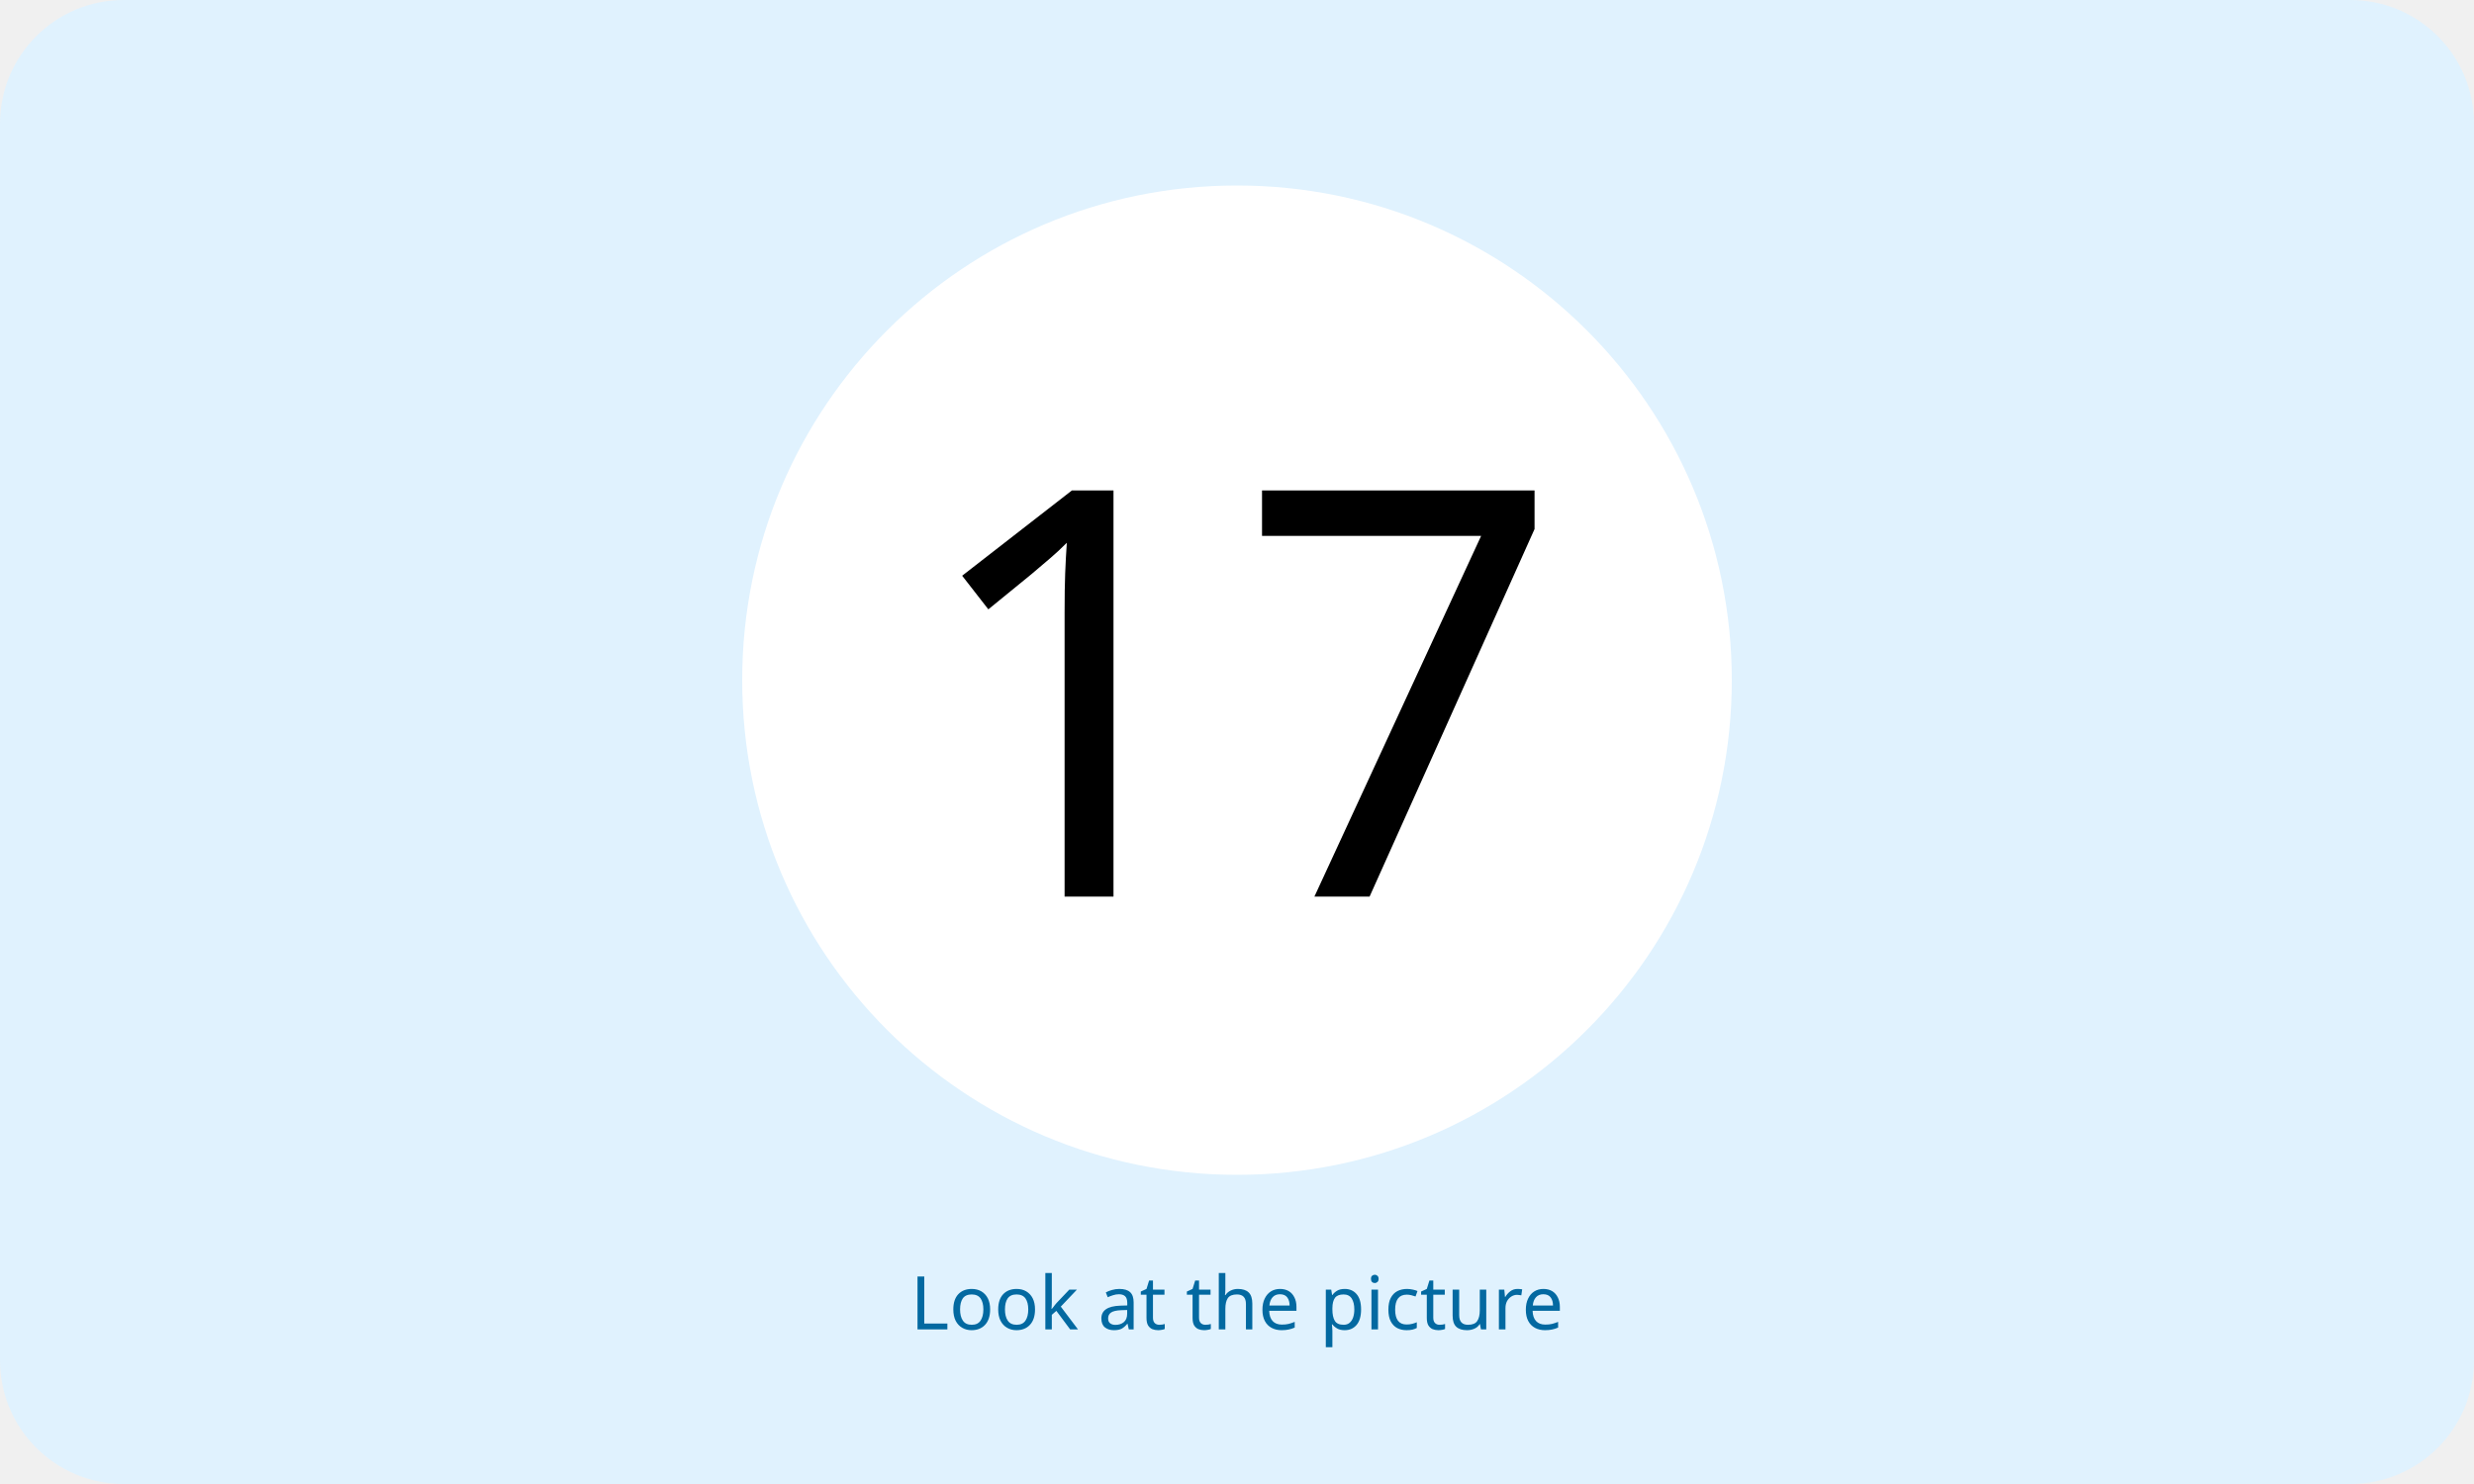
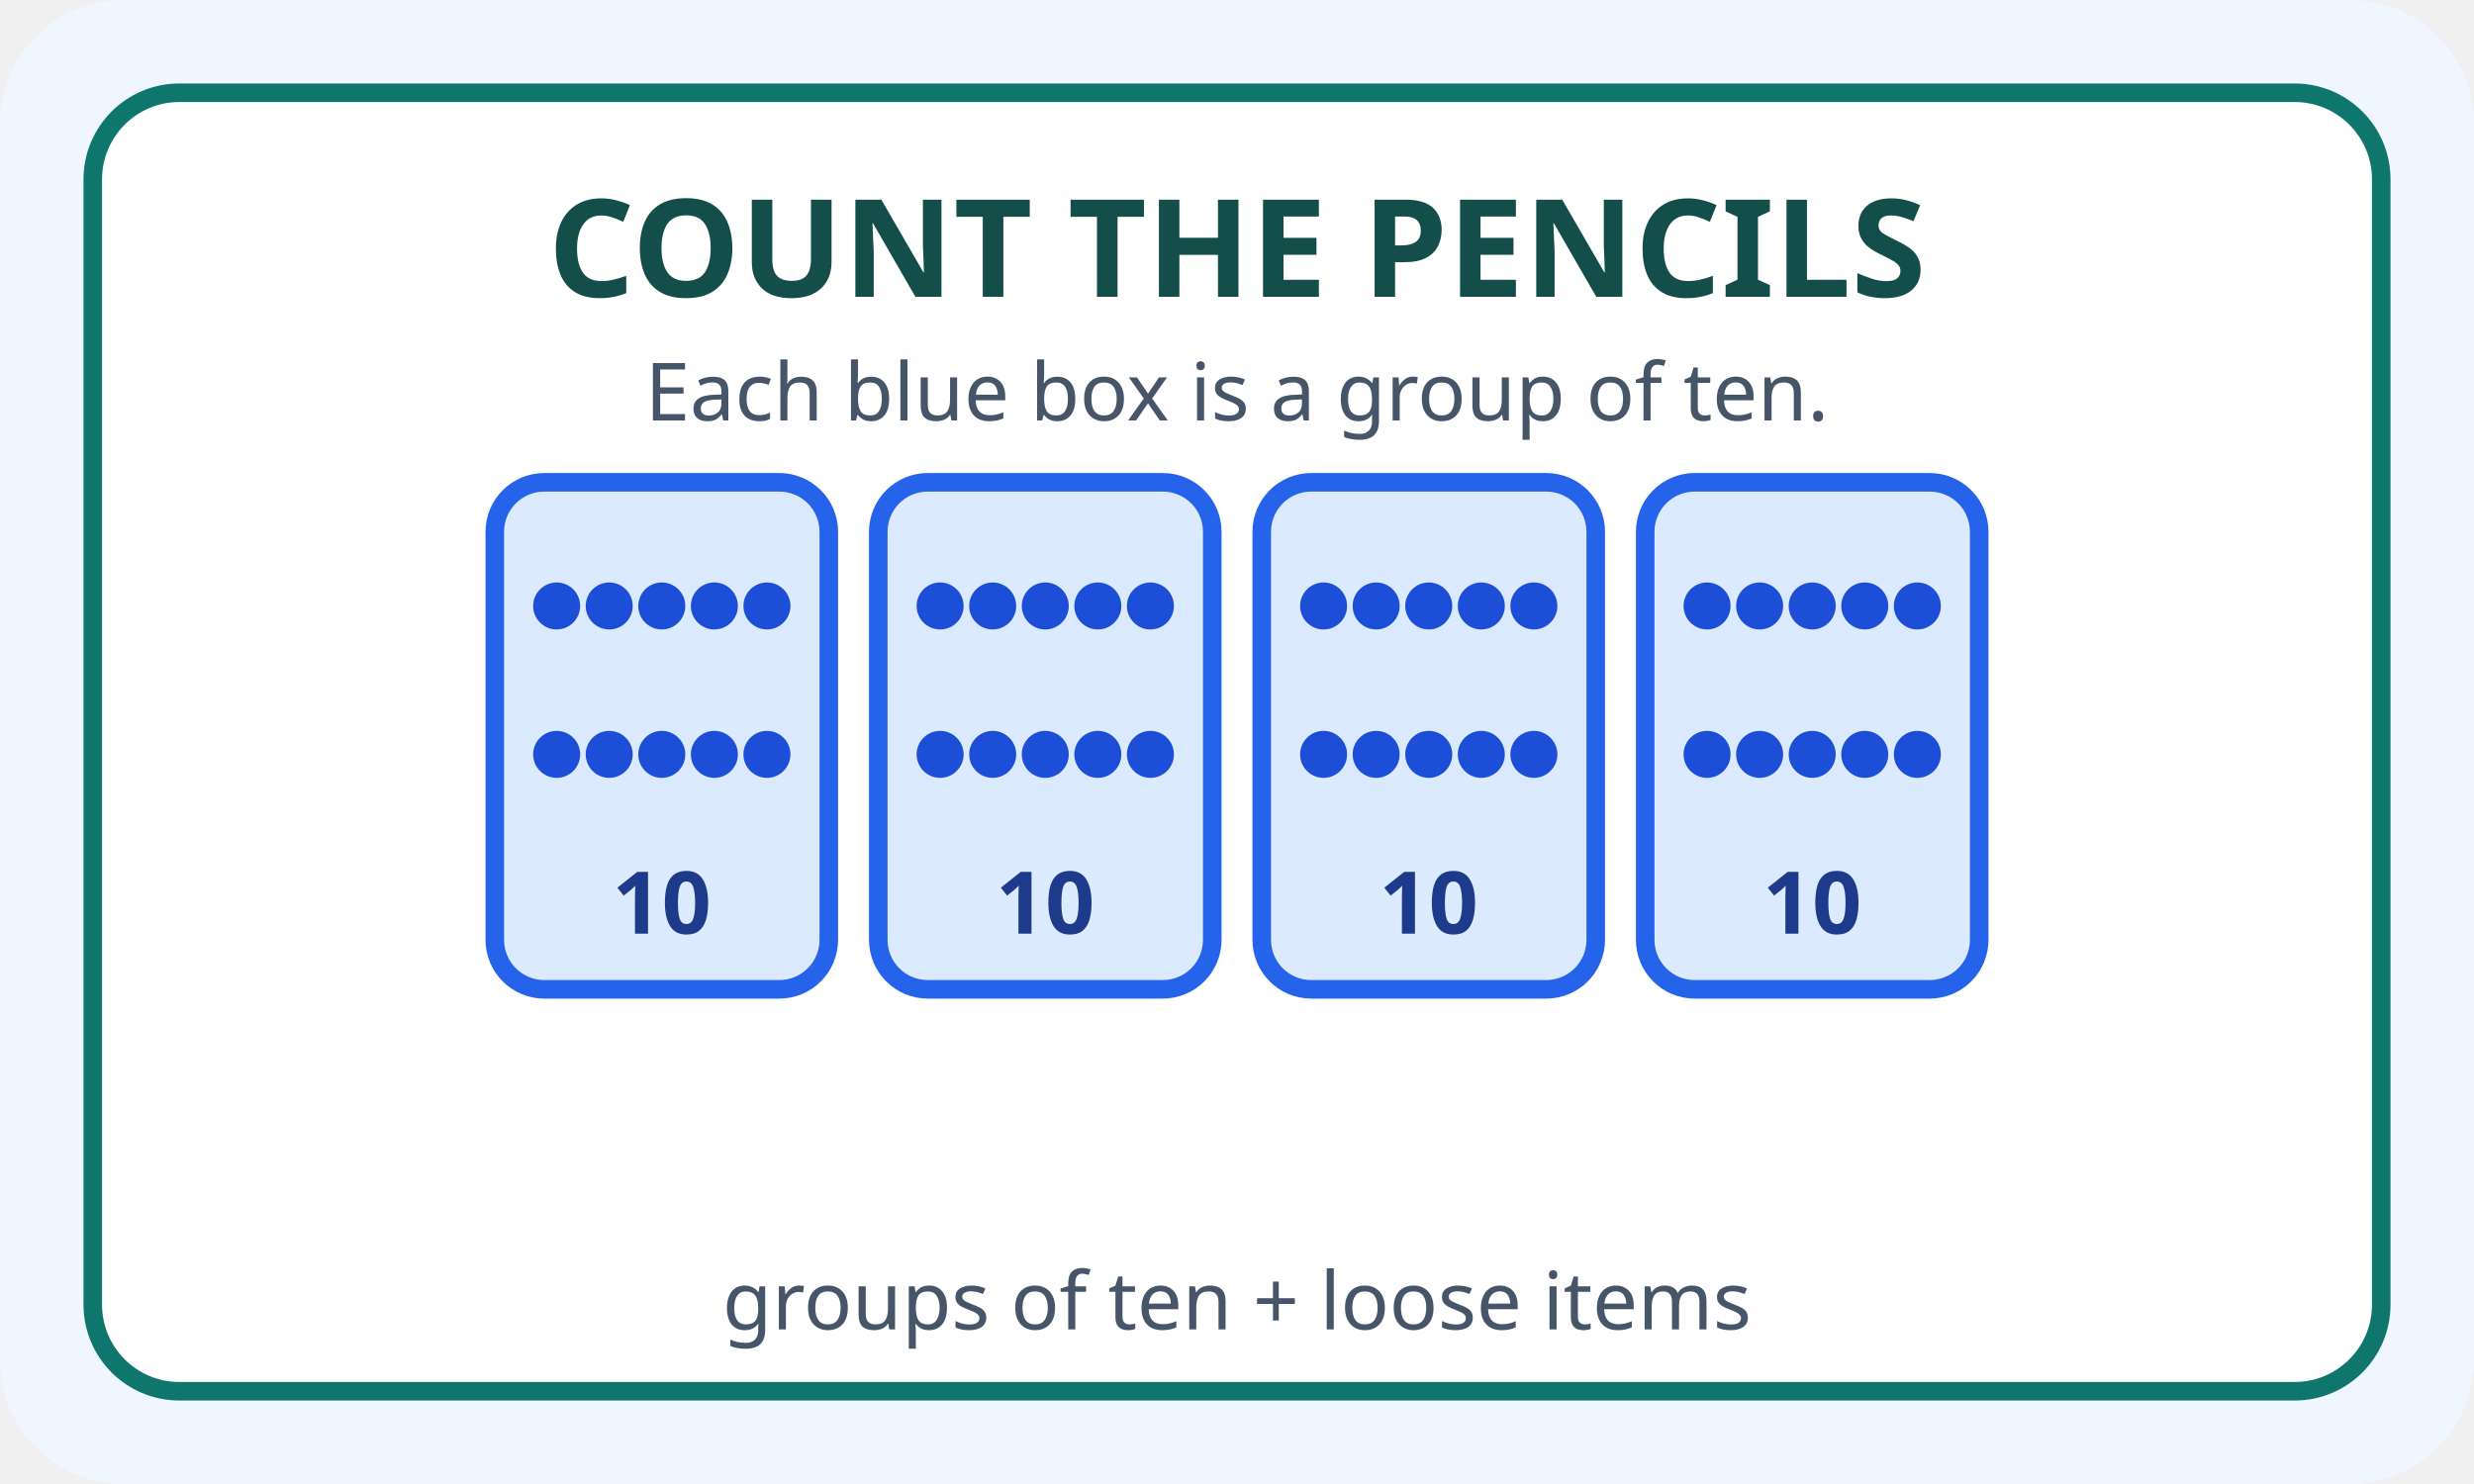
- <svg xmlns="http://www.w3.org/2000/svg" viewBox="0 0 400 240">
-   <rect width="400" height="240" rx="20" fill="#e0f2fe" />
-   <circle cx="200" cy="110" r="80" fill="white" />
-   <text x="200" y="145" font-size="92" text-anchor="middle" font-family="sans-serif">17</text>
-   <text x="200" y="215" text-anchor="middle" font-family="sans-serif" fill="#0369a1">Look at the picture</text>
+ <svg xmlns="http://www.w3.org/2000/svg" viewBox="0 0 400 240" role="img" aria-labelledby="title desc">
+   <rect width="400" height="240" rx="20" fill="#eff6ff" />
+   <rect x="15" y="15" width="370" height="210" rx="14" fill="#fff" stroke="#0f766e" stroke-width="3" />
+   <text x="200" y="48" text-anchor="middle" font-family="sans-serif" font-size="22" font-weight="bold" fill="#134e4a">COUNT THE PENCILS</text>
+   <text x="200" y="68" text-anchor="middle" font-family="sans-serif" font-size="13" fill="#475569">Each blue box is a group of ten.</text>
+   <rect x="80" y="78" width="54" height="82" rx="8" fill="#dbeafe" stroke="#2563eb" stroke-width="3" />
+   <circle cx="90" cy="98" r="3.8" fill="#1d4ed8" />
+   <circle cx="98.5" cy="98" r="3.8" fill="#1d4ed8" />
+   <circle cx="107" cy="98" r="3.8" fill="#1d4ed8" />
+   <circle cx="115.5" cy="98" r="3.8" fill="#1d4ed8" />
+   <circle cx="124" cy="98" r="3.8" fill="#1d4ed8" />
+   <circle cx="90" cy="122" r="3.8" fill="#1d4ed8" />
+   <circle cx="98.5" cy="122" r="3.8" fill="#1d4ed8" />
+   <circle cx="107" cy="122" r="3.8" fill="#1d4ed8" />
+   <circle cx="115.5" cy="122" r="3.8" fill="#1d4ed8" />
+   <circle cx="124" cy="122" r="3.8" fill="#1d4ed8" />
+   <text x="107" y="151" text-anchor="middle" font-family="sans-serif" font-size="14" font-weight="bold" fill="#1e3a8a">10</text>
+   <rect x="142" y="78" width="54" height="82" rx="8" fill="#dbeafe" stroke="#2563eb" stroke-width="3" />
+   <circle cx="152" cy="98" r="3.8" fill="#1d4ed8" />
+   <circle cx="160.5" cy="98" r="3.8" fill="#1d4ed8" />
+   <circle cx="169" cy="98" r="3.8" fill="#1d4ed8" />
+   <circle cx="177.5" cy="98" r="3.8" fill="#1d4ed8" />
+   <circle cx="186" cy="98" r="3.8" fill="#1d4ed8" />
+   <circle cx="152" cy="122" r="3.8" fill="#1d4ed8" />
+   <circle cx="160.5" cy="122" r="3.8" fill="#1d4ed8" />
+   <circle cx="169" cy="122" r="3.8" fill="#1d4ed8" />
+   <circle cx="177.5" cy="122" r="3.8" fill="#1d4ed8" />
+   <circle cx="186" cy="122" r="3.8" fill="#1d4ed8" />
+   <text x="169" y="151" text-anchor="middle" font-family="sans-serif" font-size="14" font-weight="bold" fill="#1e3a8a">10</text>
+   <rect x="204" y="78" width="54" height="82" rx="8" fill="#dbeafe" stroke="#2563eb" stroke-width="3" />
+   <circle cx="214" cy="98" r="3.8" fill="#1d4ed8" />
+   <circle cx="222.5" cy="98" r="3.8" fill="#1d4ed8" />
+   <circle cx="231" cy="98" r="3.8" fill="#1d4ed8" />
+   <circle cx="239.5" cy="98" r="3.8" fill="#1d4ed8" />
+   <circle cx="248" cy="98" r="3.8" fill="#1d4ed8" />
+   <circle cx="214" cy="122" r="3.8" fill="#1d4ed8" />
+   <circle cx="222.5" cy="122" r="3.8" fill="#1d4ed8" />
+   <circle cx="231" cy="122" r="3.8" fill="#1d4ed8" />
+   <circle cx="239.5" cy="122" r="3.8" fill="#1d4ed8" />
+   <circle cx="248" cy="122" r="3.8" fill="#1d4ed8" />
+   <text x="231" y="151" text-anchor="middle" font-family="sans-serif" font-size="14" font-weight="bold" fill="#1e3a8a">10</text>
+   <rect x="266" y="78" width="54" height="82" rx="8" fill="#dbeafe" stroke="#2563eb" stroke-width="3" />
+   <circle cx="276" cy="98" r="3.8" fill="#1d4ed8" />
+   <circle cx="284.5" cy="98" r="3.8" fill="#1d4ed8" />
+   <circle cx="293" cy="98" r="3.8" fill="#1d4ed8" />
+   <circle cx="301.5" cy="98" r="3.8" fill="#1d4ed8" />
+   <circle cx="310" cy="98" r="3.8" fill="#1d4ed8" />
+   <circle cx="276" cy="122" r="3.8" fill="#1d4ed8" />
+   <circle cx="284.5" cy="122" r="3.8" fill="#1d4ed8" />
+   <circle cx="293" cy="122" r="3.8" fill="#1d4ed8" />
+   <circle cx="301.5" cy="122" r="3.8" fill="#1d4ed8" />
+   <circle cx="310" cy="122" r="3.8" fill="#1d4ed8" />
+   <text x="293" y="151" text-anchor="middle" font-family="sans-serif" font-size="14" font-weight="bold" fill="#1e3a8a">10</text>
+   <text x="200" y="215" text-anchor="middle" font-family="sans-serif" font-size="13" fill="#475569">groups of ten + loose items</text>
</svg>
